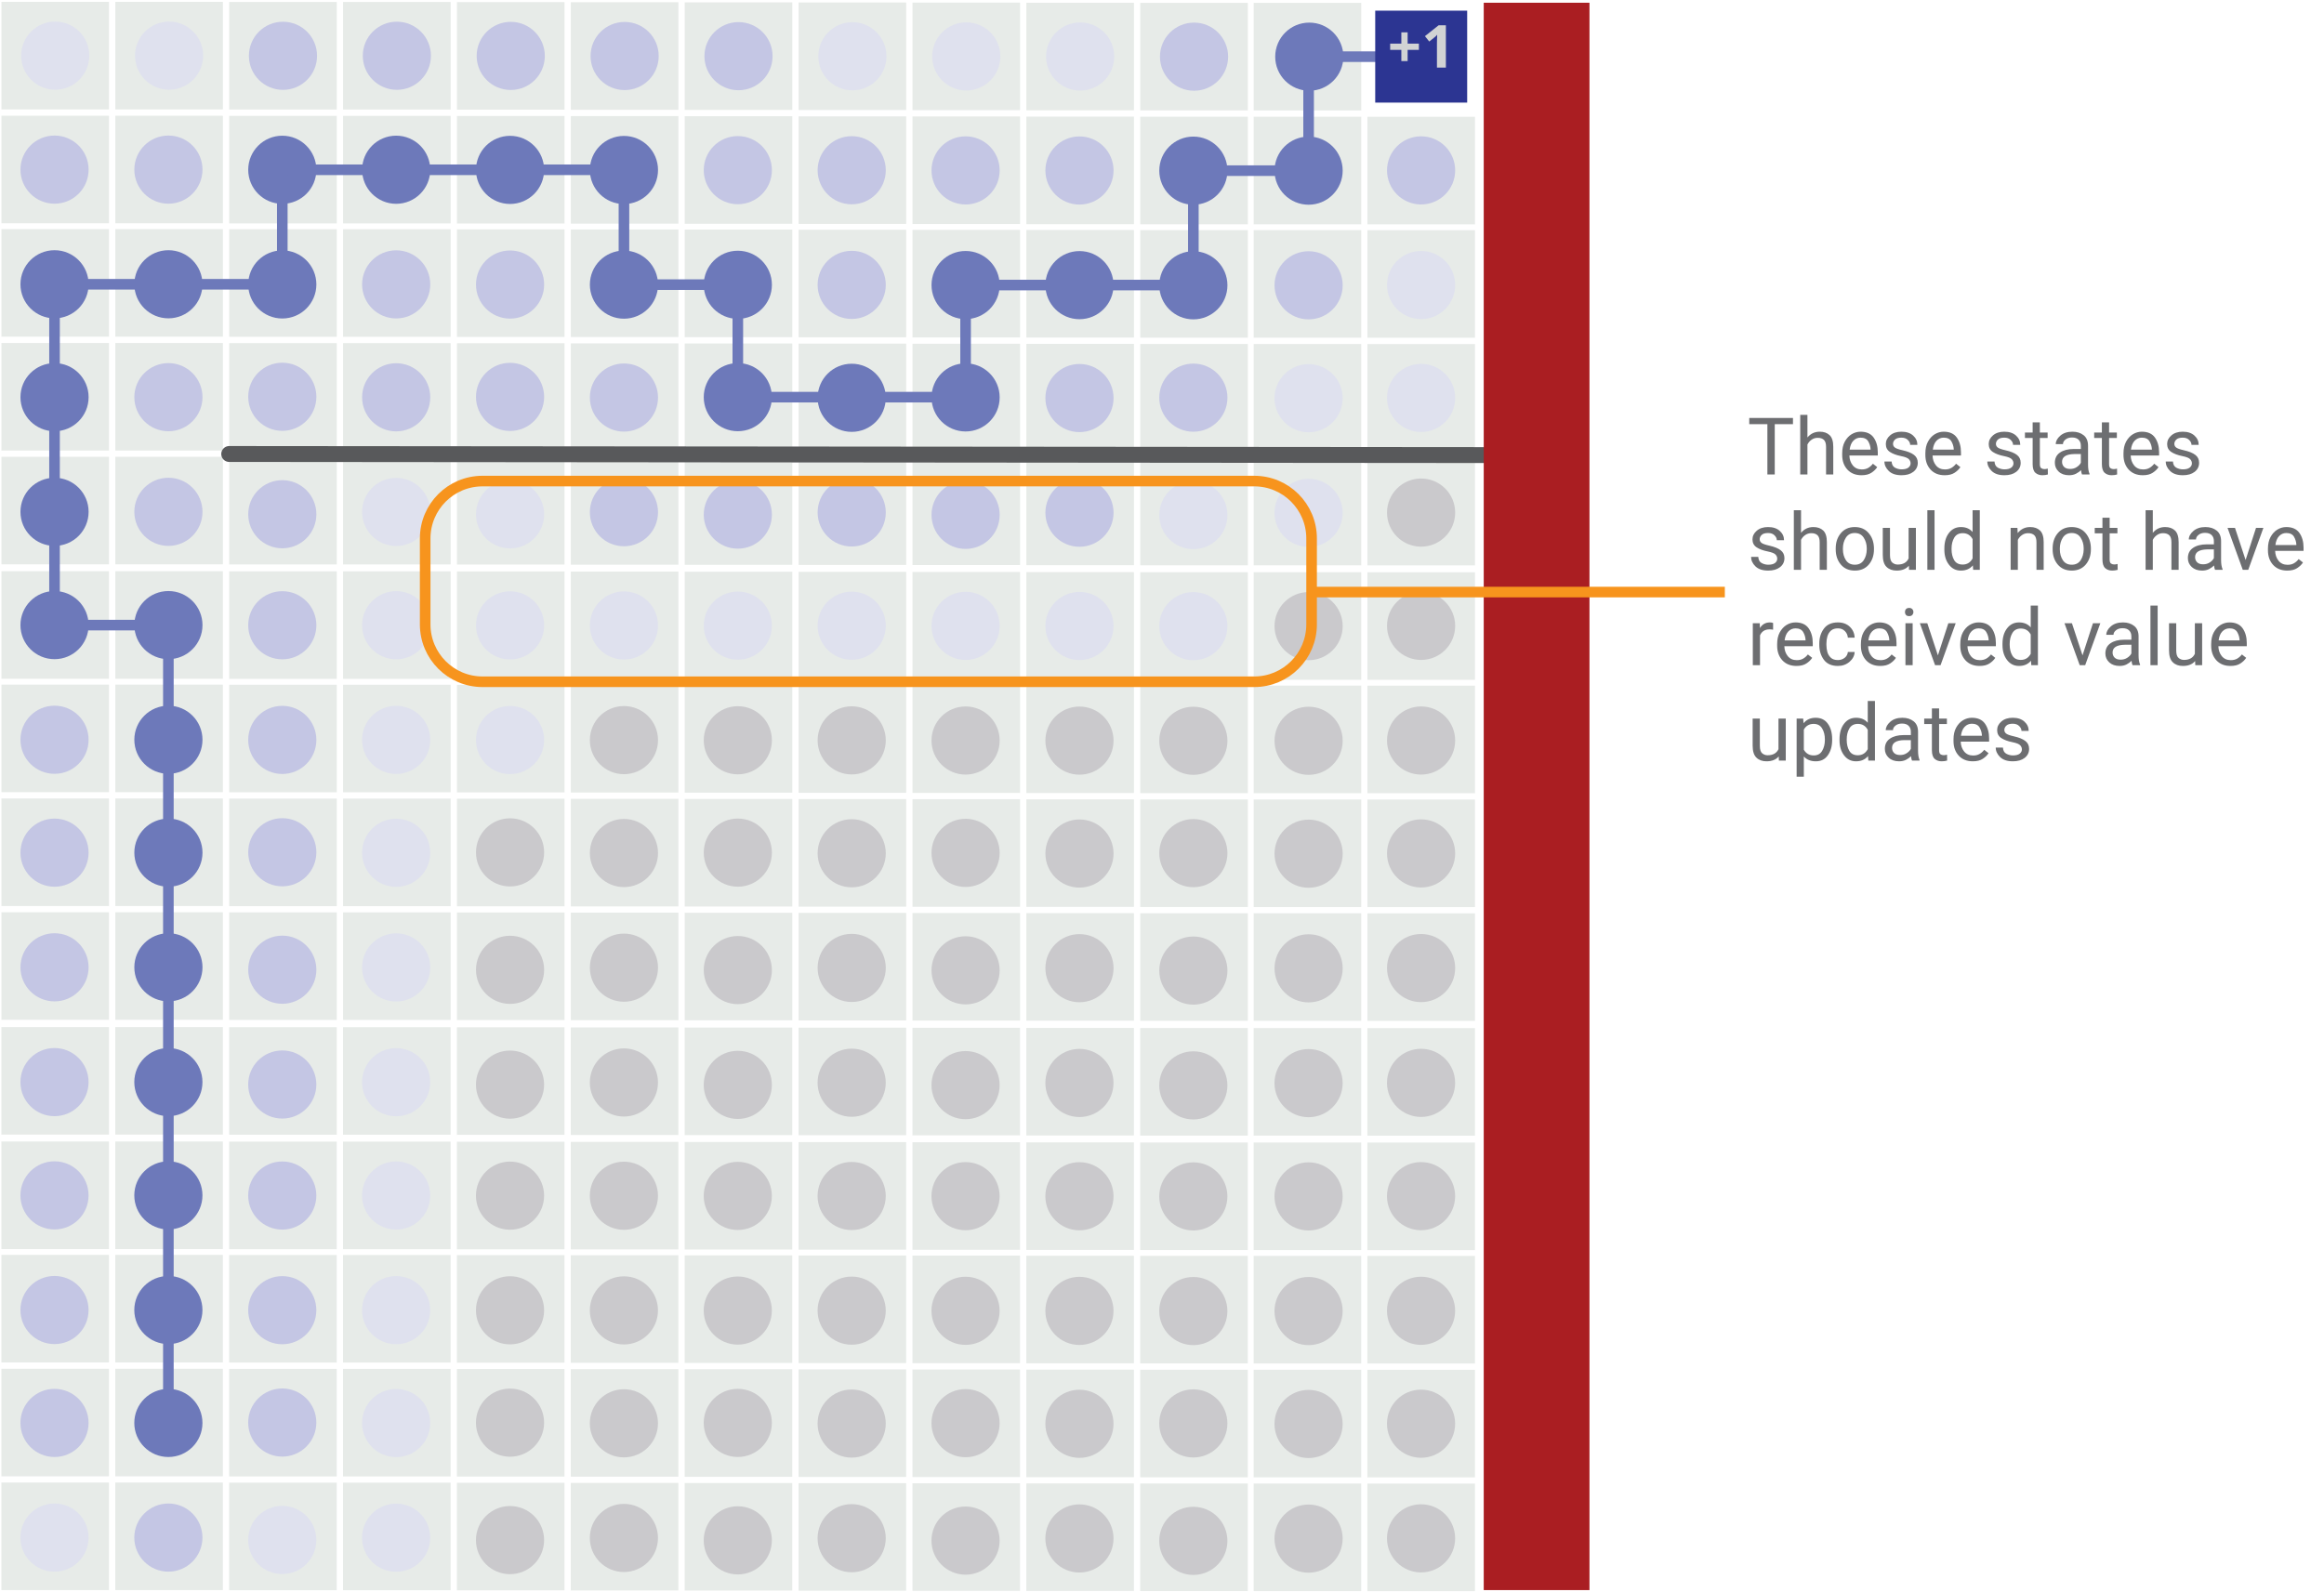
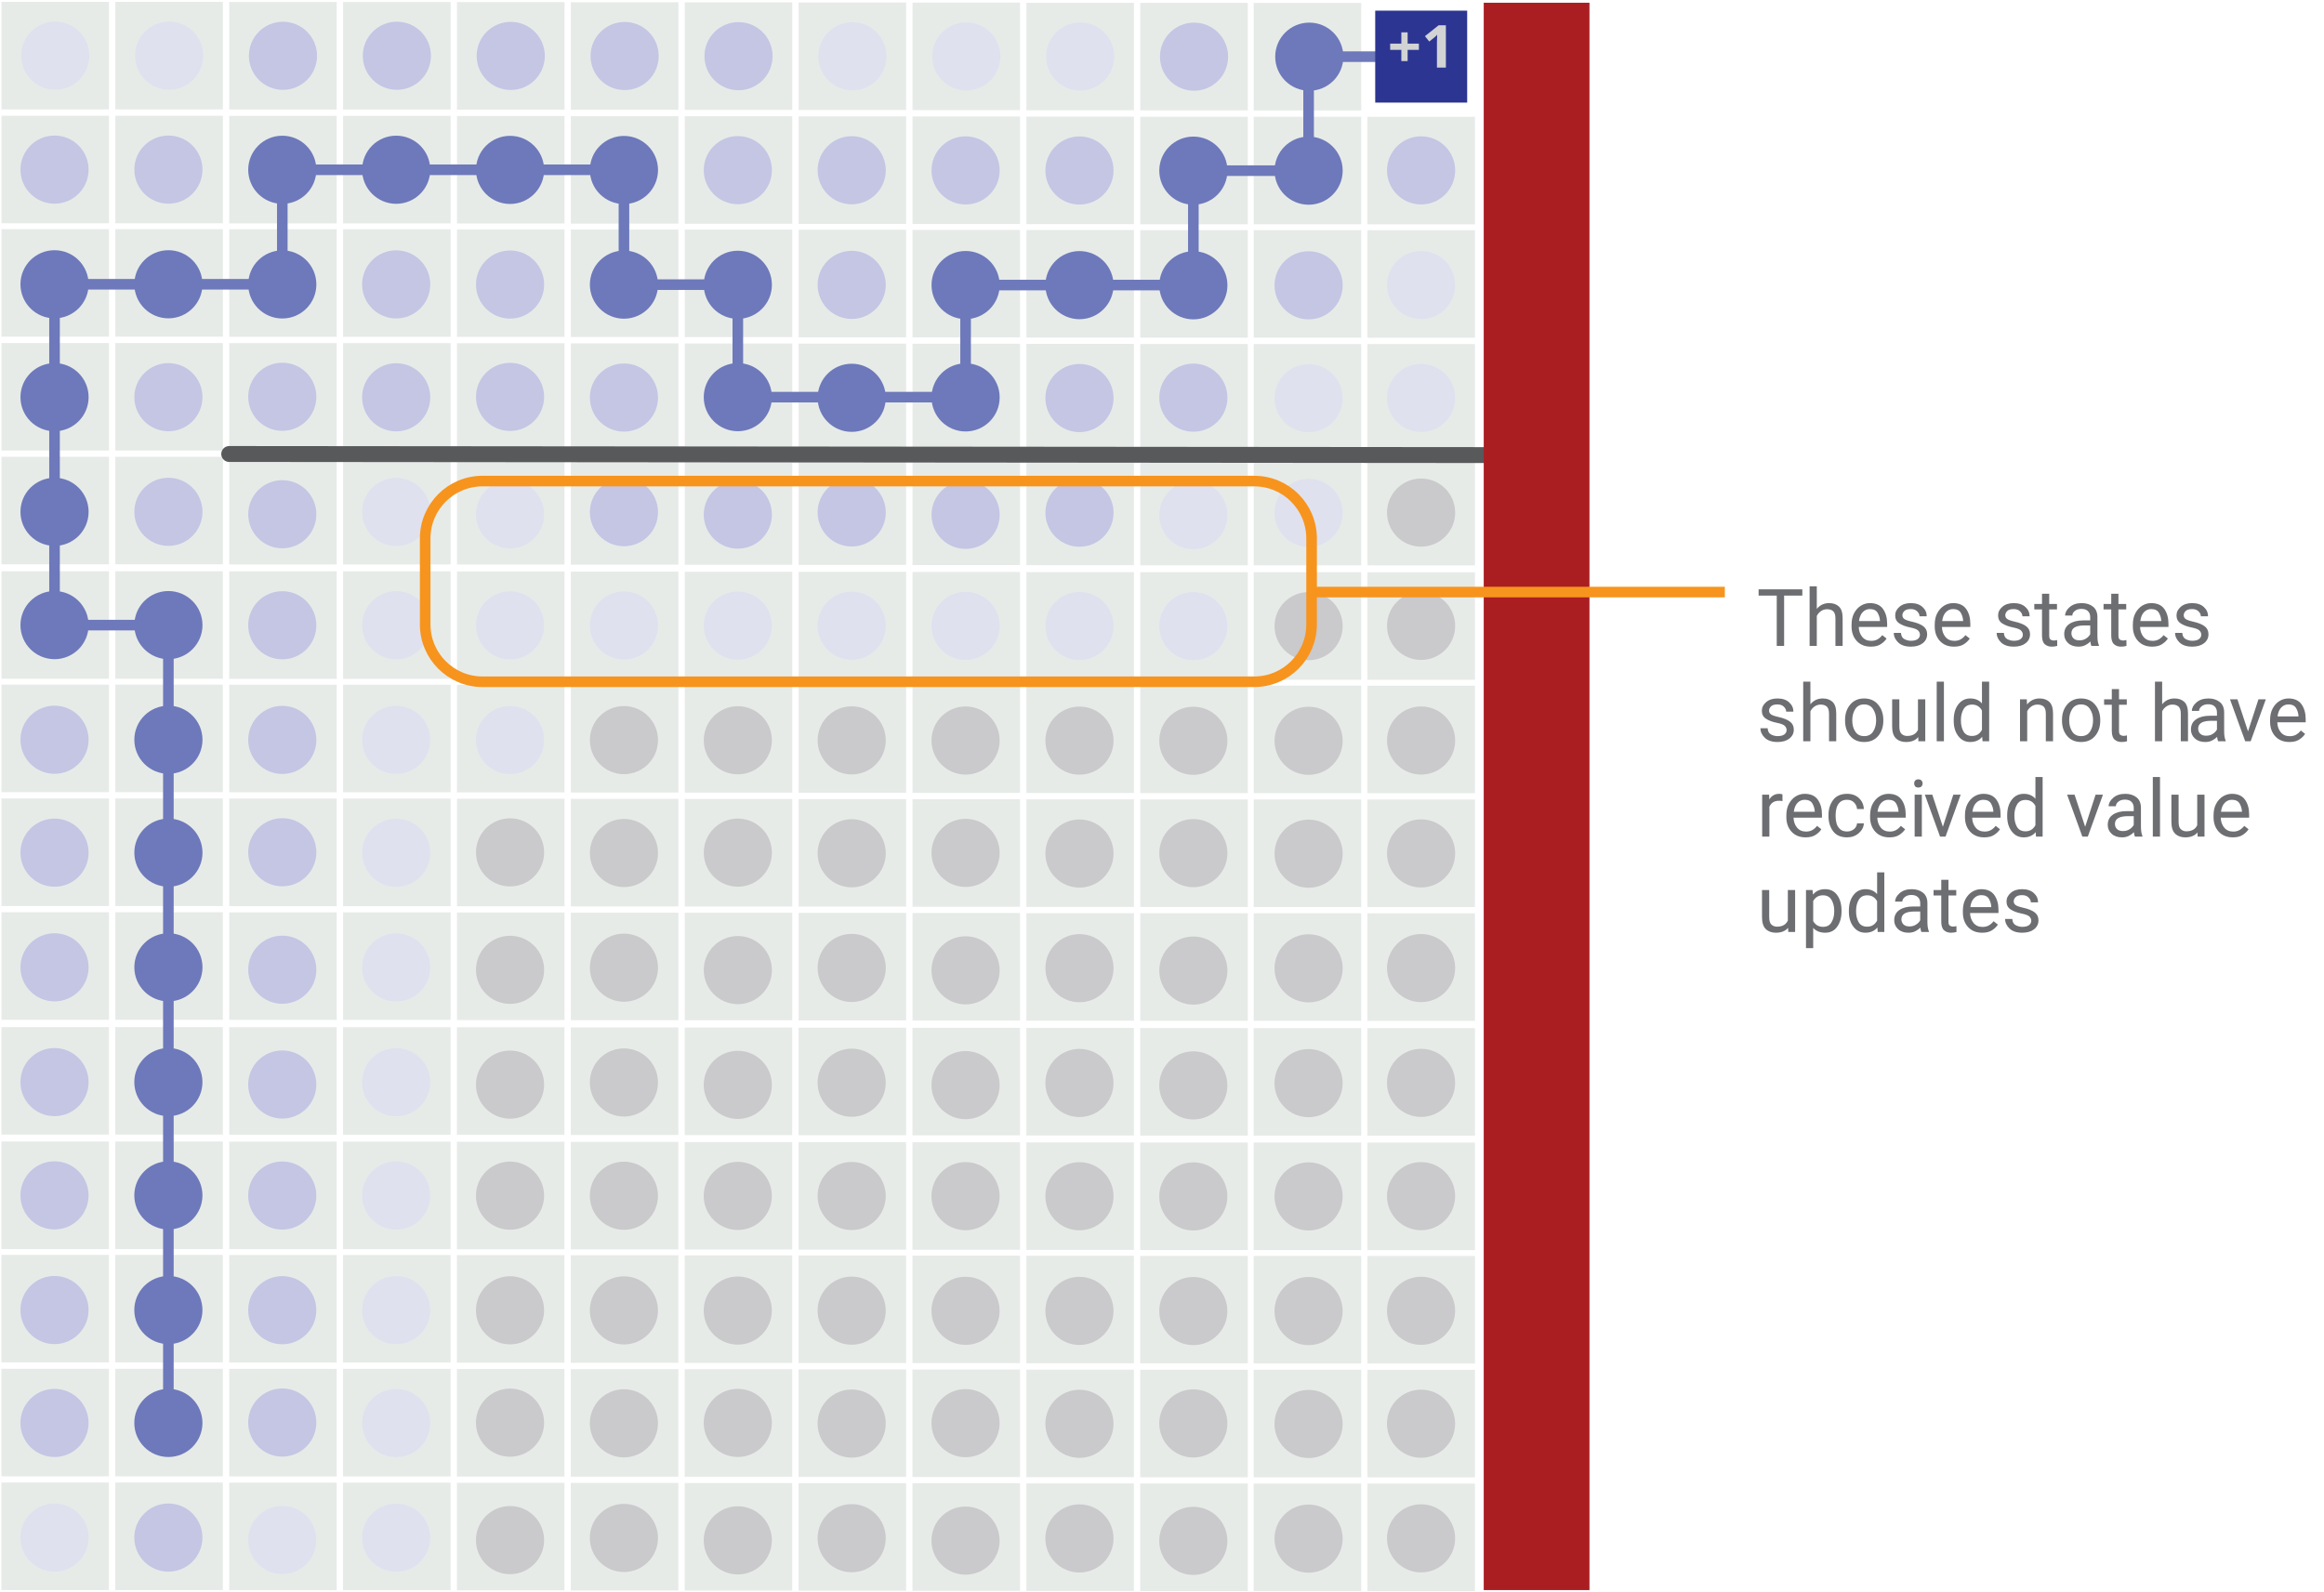
<svg xmlns="http://www.w3.org/2000/svg" id="Layer_1" data-name="Layer 1" viewBox="0 0 438.578 300.435">
  <defs>
    <style>
      .cls-1 {
        fill: #e7ebe8;
      }

      .cls-2 {
        fill: #cac9cc;
      }

      .cls-3 {
        fill: #6d79ba;
      }

      .cls-4 {
        fill: #c4c6e4;
      }

      .cls-5 {
        fill: #dfe1ee;
      }

      .cls-11, .cls-6, .cls-9 {
        fill: none;
        stroke-miterlimit: 10;
      }

      .cls-6 {
        stroke: #6d79ba;
      }

      .cls-11, .cls-6 {
        stroke-width: 2px;
      }

      .cls-7 {
        fill: #2c3592;
      }

      .cls-8 {
        font-size: 11.169px;
        fill: #d1d3d4;
        font-family: MyriadPro-Semibold, Myriad Pro;
        font-weight: 700;
      }

      .cls-9 {
        stroke: #58595b;
        stroke-linecap: round;
        stroke-width: 3px;
      }

      .cls-10 {
        fill: #aa1e22;
      }

      .cls-11 {
        stroke: #f7941d;
      }

      .cls-12 {
        font-size: 15px;
        fill: #6d6e71;
-         font-family: Roboto-Regular, Roboto;
+         font-family: Roboto-Light, Roboto;
      }

      .cls-13 {
        letter-spacing: -0.007em;
      }

      .cls-14 {
        letter-spacing: -0.006em;
      }

      .cls-15 {
        letter-spacing: -0.009em;
      }
    </style>
  </defs>
  <rect class="cls-1" x="193.693" y="0.516" width="20.303" height="20.303" />
  <rect class="cls-1" x="215.184" y="0.538" width="20.303" height="20.303" />
  <rect class="cls-1" x="236.59" y="0.542" width="20.303" height="20.303" />
  <rect class="cls-1" x="193.693" y="22.012" width="20.303" height="20.303" />
  <rect class="cls-1" x="215.184" y="22.034" width="20.303" height="20.303" />
  <rect class="cls-1" x="236.59" y="22.038" width="20.303" height="20.303" />
  <rect class="cls-1" x="258.053" y="22.046" width="20.303" height="20.303" />
  <rect class="cls-1" x="193.693" y="43.415" width="20.303" height="20.303" />
  <rect class="cls-1" x="215.184" y="43.437" width="20.303" height="20.303" />
  <rect class="cls-1" x="236.59" y="43.441" width="20.303" height="20.303" />
  <rect class="cls-1" x="258.053" y="43.45" width="20.303" height="20.303" />
  <rect class="cls-1" x="193.693" y="64.911" width="20.303" height="20.303" />
  <rect class="cls-1" x="215.184" y="64.933" width="20.303" height="20.303" />
  <rect class="cls-1" x="236.59" y="64.937" width="20.303" height="20.303" />
  <rect class="cls-1" x="258.053" y="64.945" width="20.303" height="20.303" />
  <rect class="cls-1" x="193.693" y="86.387" width="20.303" height="20.303" />
  <rect class="cls-1" x="215.184" y="86.409" width="20.303" height="20.303" />
  <rect class="cls-1" x="236.59" y="86.413" width="20.303" height="20.303" />
  <rect class="cls-1" x="258.053" y="86.422" width="20.303" height="20.303" />
  <circle class="cls-2" cx="268.184" cy="96.759" r="6.431" />
  <rect class="cls-1" x="150.709" y="0.469" width="20.303" height="20.303" />
  <rect class="cls-1" x="172.201" y="0.49" width="20.303" height="20.303" />
  <rect class="cls-1" x="150.709" y="21.964" width="20.303" height="20.303" />
  <rect class="cls-1" x="172.201" y="21.986" width="20.303" height="20.303" />
  <rect class="cls-1" x="150.709" y="43.368" width="20.303" height="20.303" />
  <rect class="cls-1" x="172.201" y="43.39" width="20.303" height="20.303" />
  <rect class="cls-1" x="150.709" y="64.863" width="20.303" height="20.303" />
  <rect class="cls-1" x="172.201" y="64.885" width="20.303" height="20.303" />
  <rect class="cls-1" x="150.709" y="86.34" width="20.303" height="20.303" />
  <rect class="cls-1" x="172.201" y="86.362" width="20.303" height="20.303" />
  <rect class="cls-1" x="107.726" y="0.421" width="20.303" height="20.303" />
  <rect class="cls-1" x="129.218" y="0.443" width="20.303" height="20.303" />
  <rect class="cls-1" x="107.726" y="21.917" width="20.303" height="20.303" />
  <rect class="cls-1" x="129.218" y="21.939" width="20.303" height="20.303" />
  <rect class="cls-1" x="107.726" y="43.32" width="20.303" height="20.303" />
  <rect class="cls-1" x="129.218" y="43.342" width="20.303" height="20.303" />
  <rect class="cls-1" x="107.726" y="64.816" width="20.303" height="20.303" />
  <rect class="cls-1" x="129.218" y="64.838" width="20.303" height="20.303" />
  <rect class="cls-1" x="107.726" y="86.292" width="20.303" height="20.303" />
  <rect class="cls-1" x="129.218" y="86.314" width="20.303" height="20.303" />
  <rect class="cls-1" x="64.743" y="0.374" width="20.303" height="20.303" />
  <rect class="cls-1" x="86.235" y="0.396" width="20.303" height="20.303" />
  <rect class="cls-1" x="64.743" y="21.87" width="20.303" height="20.303" />
  <rect class="cls-1" x="86.235" y="21.891" width="20.303" height="20.303" />
  <rect class="cls-1" x="64.743" y="43.273" width="20.303" height="20.303" />
  <rect class="cls-1" x="86.235" y="43.295" width="20.303" height="20.303" />
  <rect class="cls-1" x="64.743" y="64.769" width="20.303" height="20.303" />
  <rect class="cls-1" x="86.235" y="64.79" width="20.303" height="20.303" />
  <rect class="cls-1" x="64.743" y="86.245" width="20.303" height="20.303" />
  <rect class="cls-1" x="86.235" y="86.267" width="20.303" height="20.303" />
  <rect class="cls-1" x="21.76" y="0.352" width="20.303" height="20.303" />
  <rect class="cls-1" x="43.251" y="0.374" width="20.303" height="20.303" />
  <rect class="cls-1" x="21.76" y="21.848" width="20.303" height="20.303" />
  <rect class="cls-1" x="43.251" y="21.87" width="20.303" height="20.303" />
  <rect class="cls-1" x="21.76" y="43.251" width="20.303" height="20.303" />
  <rect class="cls-1" x="43.251" y="43.273" width="20.303" height="20.303" />
  <rect class="cls-1" x="21.76" y="64.747" width="20.303" height="20.303" />
  <rect class="cls-1" x="43.251" y="64.769" width="20.303" height="20.303" />
  <rect class="cls-1" x="21.76" y="86.223" width="20.303" height="20.303" />
  <rect class="cls-1" x="43.251" y="86.245" width="20.303" height="20.303" />
  <rect class="cls-1" x="0.268" y="0.352" width="20.303" height="20.303" />
  <rect class="cls-1" x="0.268" y="21.848" width="20.303" height="20.303" />
  <rect class="cls-1" x="0.268" y="43.251" width="20.303" height="20.303" />
  <rect class="cls-1" x="0.268" y="64.747" width="20.303" height="20.303" />
  <rect class="cls-1" x="0.268" y="86.223" width="20.303" height="20.303" />
  <rect class="cls-1" x="193.692" y="107.991" width="20.303" height="20.303" />
  <rect class="cls-1" x="215.184" y="108.012" width="20.303" height="20.303" />
  <rect class="cls-1" x="236.589" y="108.017" width="20.303" height="20.303" />
  <rect class="cls-1" x="258.053" y="108.025" width="20.303" height="20.303" />
  <rect class="cls-1" x="193.692" y="129.394" width="20.303" height="20.303" />
  <rect class="cls-1" x="215.184" y="129.416" width="20.303" height="20.303" />
  <rect class="cls-1" x="236.589" y="129.42" width="20.303" height="20.303" />
  <rect class="cls-1" x="258.053" y="129.429" width="20.303" height="20.303" />
  <rect class="cls-1" x="193.692" y="150.89" width="20.303" height="20.303" />
  <rect class="cls-1" x="215.184" y="150.911" width="20.303" height="20.303" />
  <rect class="cls-1" x="236.589" y="150.916" width="20.303" height="20.303" />
  <rect class="cls-1" x="258.053" y="150.924" width="20.303" height="20.303" />
  <rect class="cls-1" x="193.692" y="172.366" width="20.303" height="20.303" />
  <rect class="cls-1" x="215.184" y="172.388" width="20.303" height="20.303" />
  <rect class="cls-1" x="236.589" y="172.392" width="20.303" height="20.303" />
  <rect class="cls-1" x="258.053" y="172.401" width="20.303" height="20.303" />
  <circle class="cls-2" cx="246.956" cy="118.192" r="6.431" />
  <circle class="cls-2" cx="268.184" cy="118.142" r="6.431" />
  <circle class="cls-2" cx="203.715" cy="139.802" r="6.431" />
  <circle class="cls-2" cx="225.206" cy="139.833" r="6.431" />
  <circle class="cls-2" cx="246.956" cy="139.833" r="6.431" />
  <circle class="cls-2" cx="268.184" cy="139.783" r="6.431" />
  <circle class="cls-2" cx="203.715" cy="161.116" r="6.431" />
  <circle class="cls-2" cx="225.206" cy="161.041" r="6.431" />
  <circle class="cls-2" cx="246.956" cy="161.146" r="6.431" />
  <circle class="cls-2" cx="268.184" cy="161.096" r="6.431" />
  <circle class="cls-2" cx="203.715" cy="182.757" r="6.431" />
  <circle class="cls-2" cx="225.206" cy="183.211" r="6.431" />
  <circle class="cls-2" cx="246.956" cy="182.787" r="6.431" />
  <circle class="cls-2" cx="268.184" cy="182.737" r="6.431" />
  <rect class="cls-1" x="150.709" y="107.943" width="20.303" height="20.303" />
  <rect class="cls-1" x="172.2" y="107.965" width="20.303" height="20.303" />
  <rect class="cls-1" x="150.709" y="129.347" width="20.303" height="20.303" />
  <rect class="cls-1" x="172.2" y="129.368" width="20.303" height="20.303" />
  <rect class="cls-1" x="150.709" y="150.842" width="20.303" height="20.303" />
  <rect class="cls-1" x="172.2" y="150.864" width="20.303" height="20.303" />
  <rect class="cls-1" x="150.709" y="172.319" width="20.303" height="20.303" />
  <rect class="cls-1" x="172.2" y="172.34" width="20.303" height="20.303" />
  <circle class="cls-2" cx="160.731" cy="139.755" r="6.431" />
  <circle class="cls-2" cx="182.223" cy="139.785" r="6.431" />
  <circle class="cls-2" cx="160.731" cy="161.068" r="6.431" />
  <circle class="cls-2" cx="182.223" cy="160.994" r="6.431" />
  <circle class="cls-2" cx="160.731" cy="182.709" r="6.431" />
  <circle class="cls-2" cx="182.223" cy="183.164" r="6.431" />
  <rect class="cls-1" x="107.726" y="107.896" width="20.303" height="20.303" />
  <rect class="cls-1" x="129.217" y="107.918" width="20.303" height="20.303" />
  <rect class="cls-1" x="107.726" y="129.299" width="20.303" height="20.303" />
  <rect class="cls-1" x="129.217" y="129.321" width="20.303" height="20.303" />
  <rect class="cls-1" x="107.726" y="150.795" width="20.303" height="20.303" />
  <rect class="cls-1" x="129.217" y="150.817" width="20.303" height="20.303" />
  <rect class="cls-1" x="107.726" y="172.271" width="20.303" height="20.303" />
  <rect class="cls-1" x="129.217" y="172.293" width="20.303" height="20.303" />
  <circle class="cls-2" cx="117.748" cy="139.708" r="6.431" />
  <circle class="cls-2" cx="139.24" cy="139.738" r="6.431" />
  <circle class="cls-2" cx="117.748" cy="161.021" r="6.431" />
  <circle class="cls-2" cx="139.24" cy="160.946" r="6.431" />
  <circle class="cls-2" cx="117.748" cy="182.662" r="6.431" />
  <circle class="cls-2" cx="139.24" cy="183.117" r="6.431" />
  <rect class="cls-1" x="64.742" y="107.849" width="20.303" height="20.303" />
  <rect class="cls-1" x="86.234" y="107.87" width="20.303" height="20.303" />
  <rect class="cls-1" x="64.742" y="129.252" width="20.303" height="20.303" />
  <rect class="cls-1" x="86.234" y="129.274" width="20.303" height="20.303" />
  <rect class="cls-1" x="64.742" y="150.748" width="20.303" height="20.303" />
  <rect class="cls-1" x="86.234" y="150.769" width="20.303" height="20.303" />
  <rect class="cls-1" x="64.742" y="172.224" width="20.303" height="20.303" />
  <rect class="cls-1" x="86.234" y="172.246" width="20.303" height="20.303" />
  <circle class="cls-2" cx="96.257" cy="160.899" r="6.431" />
  <circle class="cls-2" cx="96.257" cy="183.069" r="6.431" />
  <rect class="cls-1" x="21.759" y="107.827" width="20.303" height="20.303" />
  <rect class="cls-1" x="43.251" y="107.849" width="20.303" height="20.303" />
  <rect class="cls-1" x="21.759" y="129.23" width="20.303" height="20.303" />
  <rect class="cls-1" x="43.251" y="129.252" width="20.303" height="20.303" />
  <rect class="cls-1" x="21.759" y="150.726" width="20.303" height="20.303" />
  <rect class="cls-1" x="43.251" y="150.748" width="20.303" height="20.303" />
  <rect class="cls-1" x="21.759" y="172.202" width="20.303" height="20.303" />
  <rect class="cls-1" x="43.251" y="172.224" width="20.303" height="20.303" />
  <rect class="cls-1" x="0.268" y="107.827" width="20.303" height="20.303" />
  <rect class="cls-1" x="0.268" y="129.23" width="20.303" height="20.303" />
  <rect class="cls-1" x="0.268" y="150.726" width="20.303" height="20.303" />
  <rect class="cls-1" x="0.268" y="172.202" width="20.303" height="20.303" />
  <rect class="cls-1" x="193.686" y="194.036" width="20.303" height="20.303" />
  <rect class="cls-1" x="215.177" y="194.058" width="20.303" height="20.303" />
  <rect class="cls-1" x="236.583" y="194.062" width="20.303" height="20.303" />
  <rect class="cls-1" x="258.047" y="194.07" width="20.303" height="20.303" />
  <circle class="cls-2" cx="203.708" cy="204.426" r="6.431" />
  <circle class="cls-2" cx="225.2" cy="204.881" r="6.431" />
  <circle class="cls-2" cx="246.949" cy="204.457" r="6.431" />
  <circle class="cls-2" cx="268.178" cy="204.407" r="6.431" />
  <rect class="cls-1" x="150.703" y="193.988" width="20.303" height="20.303" />
  <rect class="cls-1" x="172.194" y="194.01" width="20.303" height="20.303" />
  <circle class="cls-2" cx="160.725" cy="204.379" r="6.431" />
  <circle class="cls-2" cx="182.217" cy="204.834" r="6.431" />
  <rect class="cls-1" x="107.719" y="193.941" width="20.303" height="20.303" />
  <rect class="cls-1" x="129.211" y="193.963" width="20.303" height="20.303" />
  <circle class="cls-2" cx="117.742" cy="204.332" r="6.431" />
  <circle class="cls-2" cx="139.234" cy="204.786" r="6.431" />
  <rect class="cls-1" x="64.736" y="193.894" width="20.303" height="20.303" />
  <rect class="cls-1" x="86.228" y="193.915" width="20.303" height="20.303" />
  <circle class="cls-2" cx="96.25" cy="204.739" r="6.431" />
  <rect class="cls-1" x="21.753" y="193.872" width="20.303" height="20.303" />
  <rect class="cls-1" x="43.245" y="193.894" width="20.303" height="20.303" />
  <rect class="cls-1" x="0.262" y="193.872" width="20.303" height="20.303" />
  <rect class="cls-1" x="193.685" y="215.639" width="20.303" height="20.303" />
  <rect class="cls-1" x="215.177" y="215.661" width="20.303" height="20.303" />
  <rect class="cls-1" x="236.583" y="215.665" width="20.303" height="20.303" />
  <rect class="cls-1" x="258.046" y="215.674" width="20.303" height="20.303" />
  <rect class="cls-1" x="193.685" y="237.043" width="20.303" height="20.303" />
  <rect class="cls-1" x="215.177" y="237.064" width="20.303" height="20.303" />
  <rect class="cls-1" x="236.583" y="237.069" width="20.303" height="20.303" />
  <rect class="cls-1" x="258.046" y="237.077" width="20.303" height="20.303" />
  <rect class="cls-1" x="193.685" y="258.538" width="20.303" height="20.303" />
  <rect class="cls-1" x="215.177" y="258.56" width="20.303" height="20.303" />
  <rect class="cls-1" x="236.583" y="258.564" width="20.303" height="20.303" />
  <rect class="cls-1" x="258.046" y="258.573" width="20.303" height="20.303" />
  <rect class="cls-1" x="193.685" y="280.015" width="20.303" height="20.303" />
  <rect class="cls-1" x="215.177" y="280.036" width="20.303" height="20.303" />
  <rect class="cls-1" x="236.583" y="280.041" width="20.303" height="20.303" />
  <rect class="cls-1" x="258.046" y="280.049" width="20.303" height="20.303" />
  <circle class="cls-2" cx="203.708" cy="225.81" r="6.431" />
  <circle class="cls-2" cx="225.199" cy="225.84" r="6.431" />
  <circle class="cls-2" cx="246.949" cy="225.84" r="6.431" />
  <circle class="cls-2" cx="268.177" cy="225.791" r="6.431" />
  <circle class="cls-2" cx="203.708" cy="247.451" r="6.431" />
  <circle class="cls-2" cx="225.199" cy="247.481" r="6.431" />
  <circle class="cls-2" cx="246.949" cy="247.481" r="6.431" />
  <circle class="cls-2" cx="268.177" cy="247.432" r="6.431" />
  <circle class="cls-2" cx="203.708" cy="268.764" r="6.431" />
  <circle class="cls-2" cx="225.199" cy="268.69" r="6.431" />
  <circle class="cls-2" cx="246.949" cy="268.795" r="6.431" />
  <circle class="cls-2" cx="268.177" cy="268.745" r="6.431" />
  <circle class="cls-2" cx="203.708" cy="290.405" r="6.431" />
  <circle class="cls-2" cx="225.199" cy="290.86" r="6.431" />
  <circle class="cls-2" cx="246.949" cy="290.436" r="6.431" />
  <circle class="cls-2" cx="268.177" cy="290.386" r="6.431" />
  <rect class="cls-1" x="150.702" y="215.592" width="20.303" height="20.303" />
  <rect class="cls-1" x="172.194" y="215.614" width="20.303" height="20.303" />
  <rect class="cls-1" x="150.702" y="236.995" width="20.303" height="20.303" />
  <rect class="cls-1" x="172.194" y="237.017" width="20.303" height="20.303" />
  <rect class="cls-1" x="150.702" y="258.491" width="20.303" height="20.303" />
  <rect class="cls-1" x="172.194" y="258.513" width="20.303" height="20.303" />
  <rect class="cls-1" x="150.702" y="279.967" width="20.303" height="20.303" />
  <rect class="cls-1" x="172.194" y="279.989" width="20.303" height="20.303" />
  <circle class="cls-2" cx="160.725" cy="225.763" r="6.431" />
  <circle class="cls-2" cx="182.216" cy="225.793" r="6.431" />
  <circle class="cls-2" cx="160.725" cy="247.404" r="6.431" />
  <circle class="cls-2" cx="182.216" cy="247.434" r="6.431" />
  <circle class="cls-2" cx="160.725" cy="268.717" r="6.431" />
  <circle class="cls-2" cx="182.216" cy="268.642" r="6.431" />
  <circle class="cls-2" cx="160.725" cy="290.358" r="6.431" />
  <circle class="cls-2" cx="182.216" cy="290.813" r="6.431" />
  <rect class="cls-1" x="107.719" y="215.544" width="20.303" height="20.303" />
  <rect class="cls-1" x="129.21" y="215.566" width="20.303" height="20.303" />
  <rect class="cls-1" x="107.719" y="236.948" width="20.303" height="20.303" />
  <rect class="cls-1" x="129.21" y="236.97" width="20.303" height="20.303" />
  <rect class="cls-1" x="107.719" y="258.444" width="20.303" height="20.303" />
  <rect class="cls-1" x="129.21" y="258.465" width="20.303" height="20.303" />
  <rect class="cls-1" x="107.719" y="279.92" width="20.303" height="20.303" />
  <rect class="cls-1" x="129.21" y="279.942" width="20.303" height="20.303" />
  <circle class="cls-2" cx="117.741" cy="225.715" r="6.431" />
  <circle class="cls-2" cx="139.233" cy="225.746" r="6.431" />
  <circle class="cls-2" cx="117.741" cy="247.356" r="6.431" />
  <circle class="cls-2" cx="139.233" cy="247.387" r="6.431" />
  <circle class="cls-2" cx="117.741" cy="268.67" r="6.431" />
  <circle class="cls-2" cx="139.233" cy="268.595" r="6.431" />
  <circle class="cls-2" cx="117.741" cy="290.311" r="6.431" />
  <circle class="cls-2" cx="139.233" cy="290.765" r="6.431" />
  <rect class="cls-1" x="64.736" y="215.497" width="20.303" height="20.303" />
  <rect class="cls-1" x="86.227" y="215.519" width="20.303" height="20.303" />
  <rect class="cls-1" x="64.736" y="236.9" width="20.303" height="20.303" />
  <rect class="cls-1" x="86.227" y="236.922" width="20.303" height="20.303" />
  <rect class="cls-1" x="64.736" y="258.396" width="20.303" height="20.303" />
  <rect class="cls-1" x="86.227" y="258.418" width="20.303" height="20.303" />
  <rect class="cls-1" x="64.736" y="279.872" width="20.303" height="20.303" />
  <rect class="cls-1" x="86.227" y="279.894" width="20.303" height="20.303" />
  <circle class="cls-2" cx="96.25" cy="225.698" r="6.431" />
  <circle class="cls-2" cx="96.25" cy="247.339" r="6.431" />
  <circle class="cls-2" cx="96.25" cy="268.548" r="6.431" />
  <circle class="cls-2" cx="96.25" cy="290.718" r="6.431" />
  <rect class="cls-1" x="21.753" y="215.475" width="20.303" height="20.303" />
  <rect class="cls-1" x="43.244" y="215.497" width="20.303" height="20.303" />
  <rect class="cls-1" x="21.753" y="236.879" width="20.303" height="20.303" />
  <rect class="cls-1" x="43.244" y="236.9" width="20.303" height="20.303" />
  <rect class="cls-1" x="21.753" y="258.374" width="20.303" height="20.303" />
  <rect class="cls-1" x="43.244" y="258.396" width="20.303" height="20.303" />
  <rect class="cls-1" x="21.753" y="279.851" width="20.303" height="20.303" />
  <rect class="cls-1" x="43.244" y="279.872" width="20.303" height="20.303" />
  <g>
    <circle class="cls-3" cx="247.085" cy="10.698" r="6.431" />
    <circle class="cls-3" cx="225.207" cy="32.213" r="6.431" />
    <circle class="cls-3" cx="246.956" cy="32.213" r="6.431" />
    <circle class="cls-3" cx="203.715" cy="53.824" r="6.431" />
    <circle class="cls-3" cx="225.207" cy="53.854" r="6.431" />
    <circle class="cls-3" cx="182.224" cy="53.807" r="6.431" />
    <circle class="cls-3" cx="160.732" cy="75.09" r="6.431" />
    <circle class="cls-3" cx="182.224" cy="75.015" r="6.431" />
    <circle class="cls-3" cx="117.749" cy="32.088" r="6.431" />
    <circle class="cls-3" cx="117.749" cy="53.729" r="6.431" />
    <circle class="cls-3" cx="139.24" cy="53.759" r="6.431" />
    <circle class="cls-3" cx="139.24" cy="74.968" r="6.431" />
    <circle class="cls-3" cx="74.766" cy="32.041" r="6.431" />
    <circle class="cls-3" cx="96.257" cy="32.071" r="6.431" />
    <circle class="cls-3" cx="53.274" cy="32.049" r="6.431" />
    <circle class="cls-3" cx="31.782" cy="53.66" r="6.431" />
    <circle class="cls-3" cx="53.274" cy="53.69" r="6.431" />
    <circle class="cls-3" cx="10.291" cy="53.66" r="6.431" />
    <circle class="cls-3" cx="10.291" cy="74.973" r="6.431" />
    <circle class="cls-3" cx="10.291" cy="96.614" r="6.431" />
    <circle class="cls-3" cx="31.782" cy="117.998" r="6.431" />
    <circle class="cls-3" cx="31.782" cy="139.639" r="6.431" />
    <circle class="cls-3" cx="31.782" cy="160.952" r="6.431" />
    <circle class="cls-3" cx="31.782" cy="182.593" r="6.431" />
    <circle class="cls-3" cx="10.29" cy="117.998" r="6.431" />
    <circle class="cls-3" cx="31.776" cy="204.263" r="6.431" />
    <circle class="cls-3" cx="31.775" cy="225.646" r="6.431" />
    <circle class="cls-3" cx="31.775" cy="247.287" r="6.431" />
    <circle class="cls-3" cx="31.775" cy="268.6" r="6.431" />
  </g>
  <rect class="cls-1" x="0.261" y="215.475" width="20.303" height="20.303" />
  <rect class="cls-1" x="0.261" y="236.879" width="20.303" height="20.303" />
  <rect class="cls-1" x="0.261" y="258.374" width="20.303" height="20.303" />
  <rect class="cls-1" x="0.261" y="279.851" width="20.303" height="20.303" />
  <g>
    <circle class="cls-4" cx="225.336" cy="10.698" r="6.431" />
    <circle class="cls-4" cx="203.715" cy="32.183" r="6.431" />
    <circle class="cls-4" cx="268.184" cy="32.163" r="6.431" />
    <circle class="cls-4" cx="246.956" cy="53.854" r="6.431" />
    <circle class="cls-4" cx="203.715" cy="75.137" r="6.431" />
    <circle class="cls-4" cx="225.207" cy="75.062" r="6.431" />
    <circle class="cls-4" cx="203.715" cy="96.778" r="6.431" />
    <circle class="cls-4" cx="160.732" cy="32.135" r="6.431" />
    <circle class="cls-4" cx="182.224" cy="32.166" r="6.431" />
    <circle class="cls-4" cx="160.732" cy="53.776" r="6.431" />
    <circle class="cls-4" cx="160.732" cy="96.731" r="6.431" />
    <circle class="cls-4" cx="182.224" cy="97.185" r="6.431" />
    <circle class="cls-4" cx="117.878" cy="10.573" r="6.431" />
    <circle class="cls-4" cx="139.369" cy="10.603" r="6.431" />
    <circle class="cls-4" cx="139.24" cy="32.118" r="6.431" />
    <circle class="cls-4" cx="117.749" cy="75.042" r="6.431" />
    <circle class="cls-4" cx="117.749" cy="96.683" r="6.431" />
    <circle class="cls-4" cx="139.24" cy="97.138" r="6.431" />
    <circle class="cls-4" cx="74.895" cy="10.525" r="6.431" />
    <circle class="cls-4" cx="96.386" cy="10.556" r="6.431" />
    <circle class="cls-4" cx="74.766" cy="53.681" r="6.431" />
    <circle class="cls-4" cx="96.257" cy="53.712" r="6.431" />
    <circle class="cls-4" cx="74.766" cy="74.995" r="6.431" />
    <circle class="cls-4" cx="96.257" cy="74.92" r="6.431" />
    <circle class="cls-4" cx="53.403" cy="10.534" r="6.431" />
    <circle class="cls-4" cx="31.782" cy="32.019" r="6.431" />
    <circle class="cls-4" cx="31.782" cy="74.973" r="6.431" />
    <circle class="cls-4" cx="53.274" cy="74.898" r="6.431" />
    <circle class="cls-4" cx="31.782" cy="96.614" r="6.431" />
    <circle class="cls-4" cx="53.274" cy="97.069" r="6.431" />
    <circle class="cls-4" cx="10.291" cy="32.019" r="6.431" />
    <circle class="cls-4" cx="53.273" cy="118.028" r="6.431" />
    <circle class="cls-4" cx="53.273" cy="139.669" r="6.431" />
    <circle class="cls-4" cx="53.273" cy="160.877" r="6.431" />
    <circle class="cls-4" cx="53.273" cy="183.047" r="6.431" />
    <circle class="cls-4" cx="10.29" cy="139.639" r="6.431" />
    <circle class="cls-4" cx="10.29" cy="160.952" r="6.431" />
    <circle class="cls-4" cx="10.29" cy="182.593" r="6.431" />
    <circle class="cls-4" cx="53.267" cy="204.717" r="6.431" />
    <circle class="cls-4" cx="10.284" cy="204.263" r="6.431" />
    <circle class="cls-4" cx="53.267" cy="225.676" r="6.431" />
    <circle class="cls-4" cx="53.267" cy="247.317" r="6.431" />
    <circle class="cls-4" cx="53.267" cy="268.526" r="6.431" />
    <circle class="cls-4" cx="31.775" cy="290.241" r="6.431" />
    <circle class="cls-4" cx="10.284" cy="225.646" r="6.431" />
    <circle class="cls-4" cx="10.284" cy="247.287" r="6.431" />
    <circle class="cls-4" cx="10.284" cy="268.6" r="6.431" />
  </g>
  <g>
    <circle class="cls-5" cx="203.844" cy="10.668" r="6.431" />
    <circle class="cls-5" cx="268.184" cy="53.804" r="6.431" />
    <circle class="cls-5" cx="246.956" cy="75.167" r="6.431" />
    <circle class="cls-5" cx="268.184" cy="75.118" r="6.431" />
    <circle class="cls-5" cx="225.207" cy="97.233" r="6.431" />
    <circle class="cls-5" cx="246.956" cy="96.808" r="6.431" />
    <circle class="cls-5" cx="160.861" cy="10.62" r="6.431" />
    <circle class="cls-5" cx="182.352" cy="10.65" r="6.431" />
    <circle class="cls-5" cx="74.766" cy="96.636" r="6.431" />
    <circle class="cls-5" cx="96.257" cy="97.09" r="6.431" />
    <circle class="cls-5" cx="31.911" cy="10.504" r="6.431" />
    <circle class="cls-5" cx="10.42" cy="10.504" r="6.431" />
    <circle class="cls-5" cx="203.715" cy="118.162" r="6.431" />
    <circle class="cls-5" cx="225.206" cy="118.192" r="6.431" />
    <circle class="cls-5" cx="160.731" cy="118.114" r="6.431" />
    <circle class="cls-5" cx="182.223" cy="118.144" r="6.431" />
    <circle class="cls-5" cx="117.748" cy="118.067" r="6.431" />
    <circle class="cls-5" cx="139.24" cy="118.097" r="6.431" />
    <circle class="cls-5" cx="74.765" cy="118.019" r="6.431" />
    <circle class="cls-5" cx="96.257" cy="118.05" r="6.431" />
    <circle class="cls-5" cx="74.765" cy="139.66" r="6.431" />
    <circle class="cls-5" cx="96.257" cy="139.691" r="6.431" />
    <circle class="cls-5" cx="74.765" cy="160.974" r="6.431" />
    <circle class="cls-5" cx="74.765" cy="182.615" r="6.431" />
    <circle class="cls-5" cx="74.759" cy="204.284" r="6.431" />
    <circle class="cls-5" cx="74.758" cy="225.668" r="6.431" />
    <circle class="cls-5" cx="74.758" cy="247.309" r="6.431" />
    <circle class="cls-5" cx="74.758" cy="268.622" r="6.431" />
    <circle class="cls-5" cx="74.758" cy="290.263" r="6.431" />
    <circle class="cls-5" cx="53.267" cy="290.696" r="6.431" />
    <circle class="cls-5" cx="10.284" cy="290.241" r="6.431" />
  </g>
  <polyline class="cls-6" points="31.775 268.6 31.775 117.998 10.29 117.998 10.29 53.66 53.274 53.66 53.274 32.049 117.749 32.049 117.749 53.729 139.24 53.729 139.24 74.968 160.732 74.968 182.224 74.968 182.224 53.807 225.207 53.807 225.207 32.213 246.956 32.213 246.956 10.698 268.177 10.698" />
  <rect class="cls-7" x="259.527" y="2.012" width="17.355" height="17.355" />
  <text class="cls-8" transform="translate(261.8635 12.76117)">+1</text>
  <line class="cls-9" x1="280.009" y1="85.902" x2="43.254" y2="85.697" />
  <rect class="cls-10" x="280.006" y="0.516" width="19.954" height="299.638" />
  <rect class="cls-11" x="80.239" y="90.809" width="167.281" height="37.883" rx="10.825" ry="10.825" />
  <line class="cls-11" x1="246.956" y1="111.761" x2="325.505" y2="111.761" />
-   <text class="cls-12" transform="translate(329.7541 89.56687)">These states<tspan x="0" y="18">should not h</tspan>
-     <tspan class="cls-13" x="82.339" y="18">a</tspan>
-     <tspan class="cls-14" x="90.388" y="18">v</tspan>
-     <tspan x="97.559" y="18">e</tspan>
+   <text class="cls-12" transform="translate(331.5209 121.9235)">These states<tspan x="0" y="18">should not h</tspan>
+     <tspan class="cls-13" x="81.152" y="18">a</tspan>
+     <tspan class="cls-14" x="89.077" y="18">v</tspan>
+     <tspan x="96.196" y="18">e</tspan>
    <tspan class="cls-15" x="0" y="36">r</tspan>
-     <tspan x="4.937" y="36">ecei</tspan>
-     <tspan class="cls-14" x="32.322" y="36">v</tspan>
-     <tspan x="39.492" y="36">ed </tspan>
-     <tspan class="cls-13" x="59.612" y="36">v</tspan>
-     <tspan x="66.768" y="36">alue</tspan>
+     <tspan x="4.907" y="36">ecei</tspan>
+     <tspan class="cls-14" x="31.494" y="36">v</tspan>
+     <tspan x="38.613" y="36">ed </tspan>
+     <tspan class="cls-13" x="58.345" y="36">v</tspan>
+     <tspan x="65.449" y="36">alue</tspan>
    <tspan x="0" y="54">updates</tspan>
  </text>
</svg>
